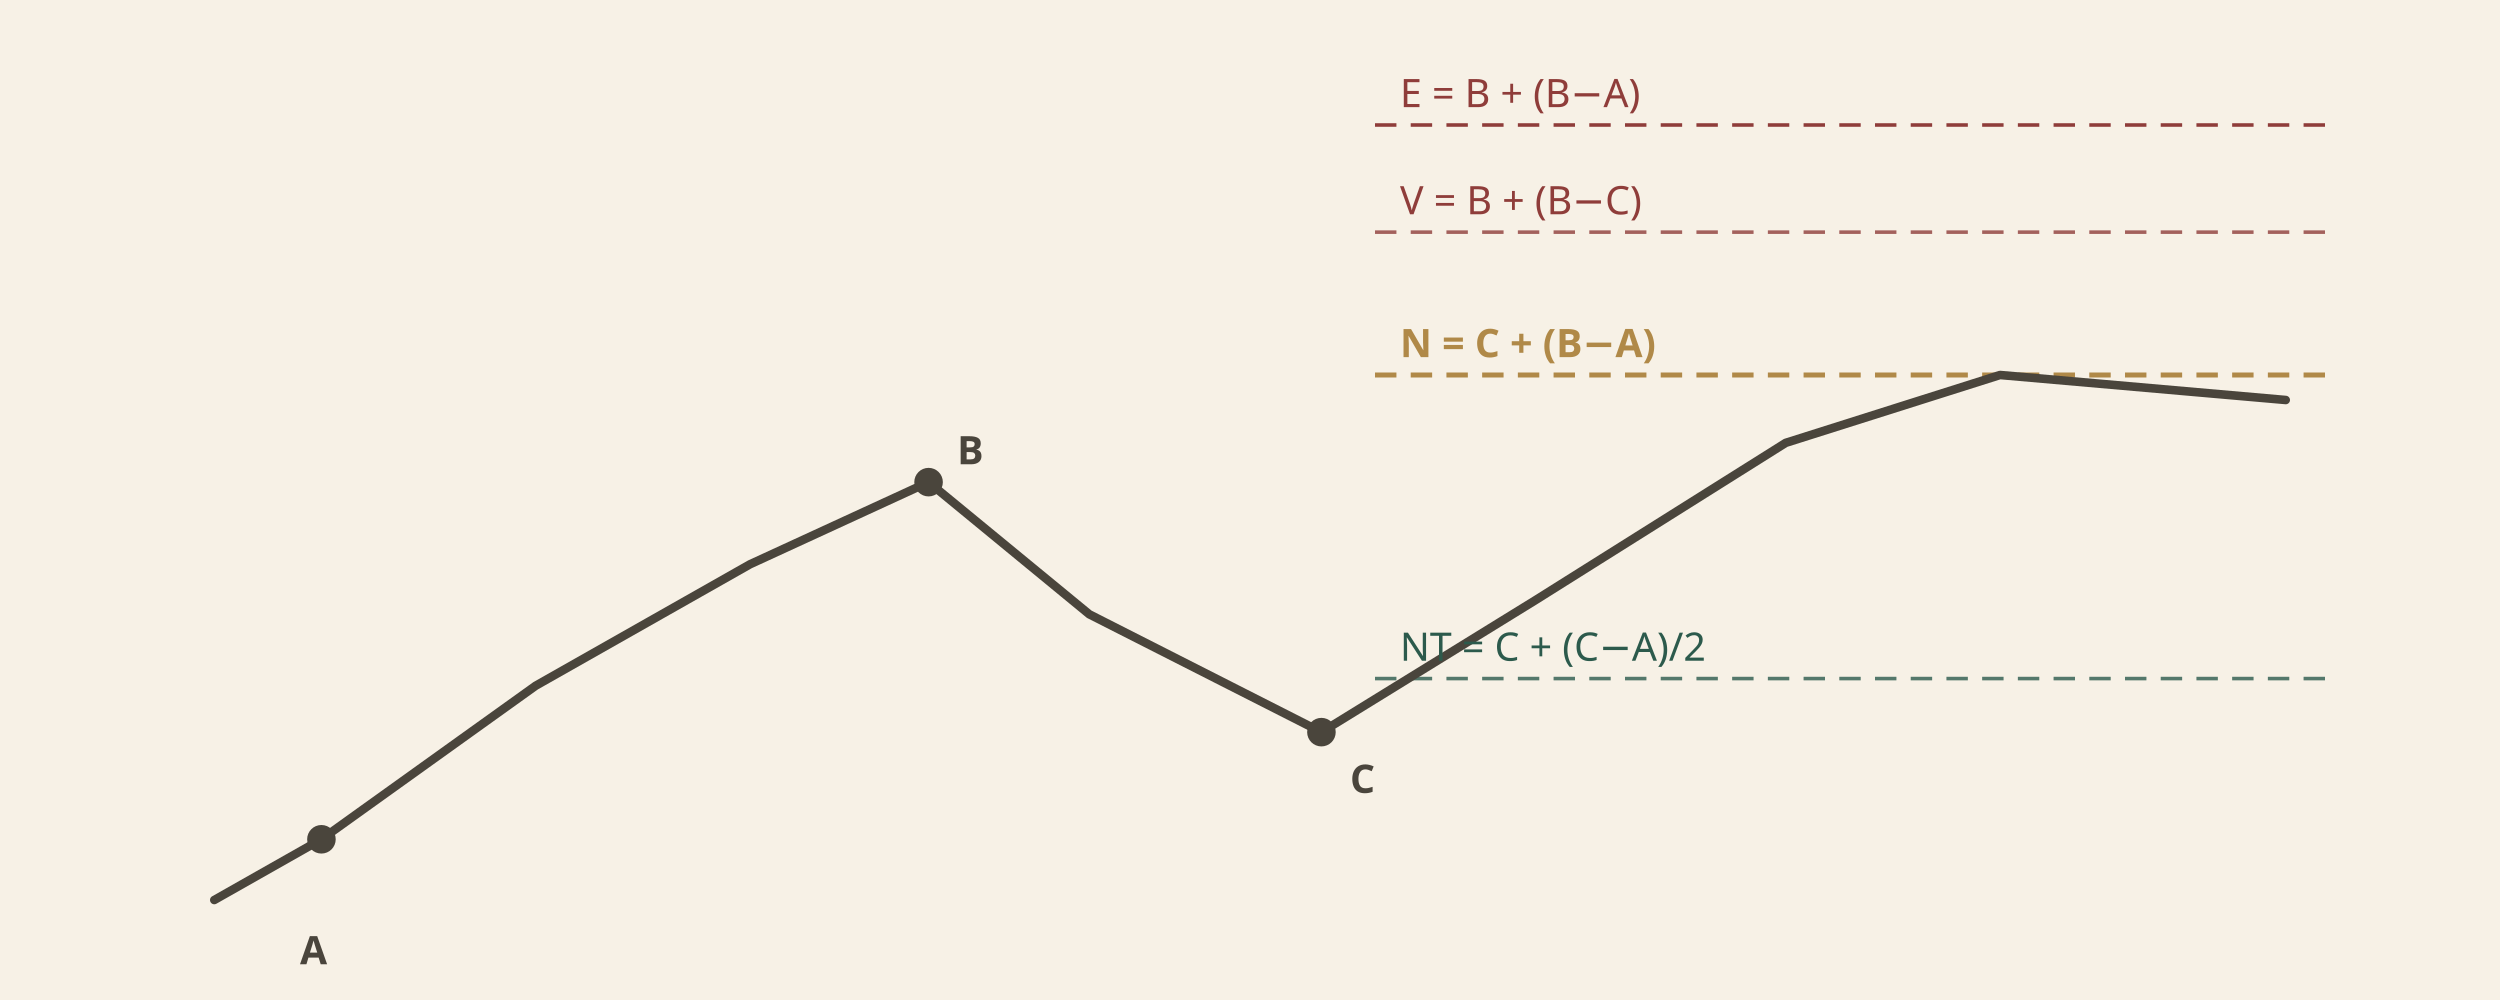
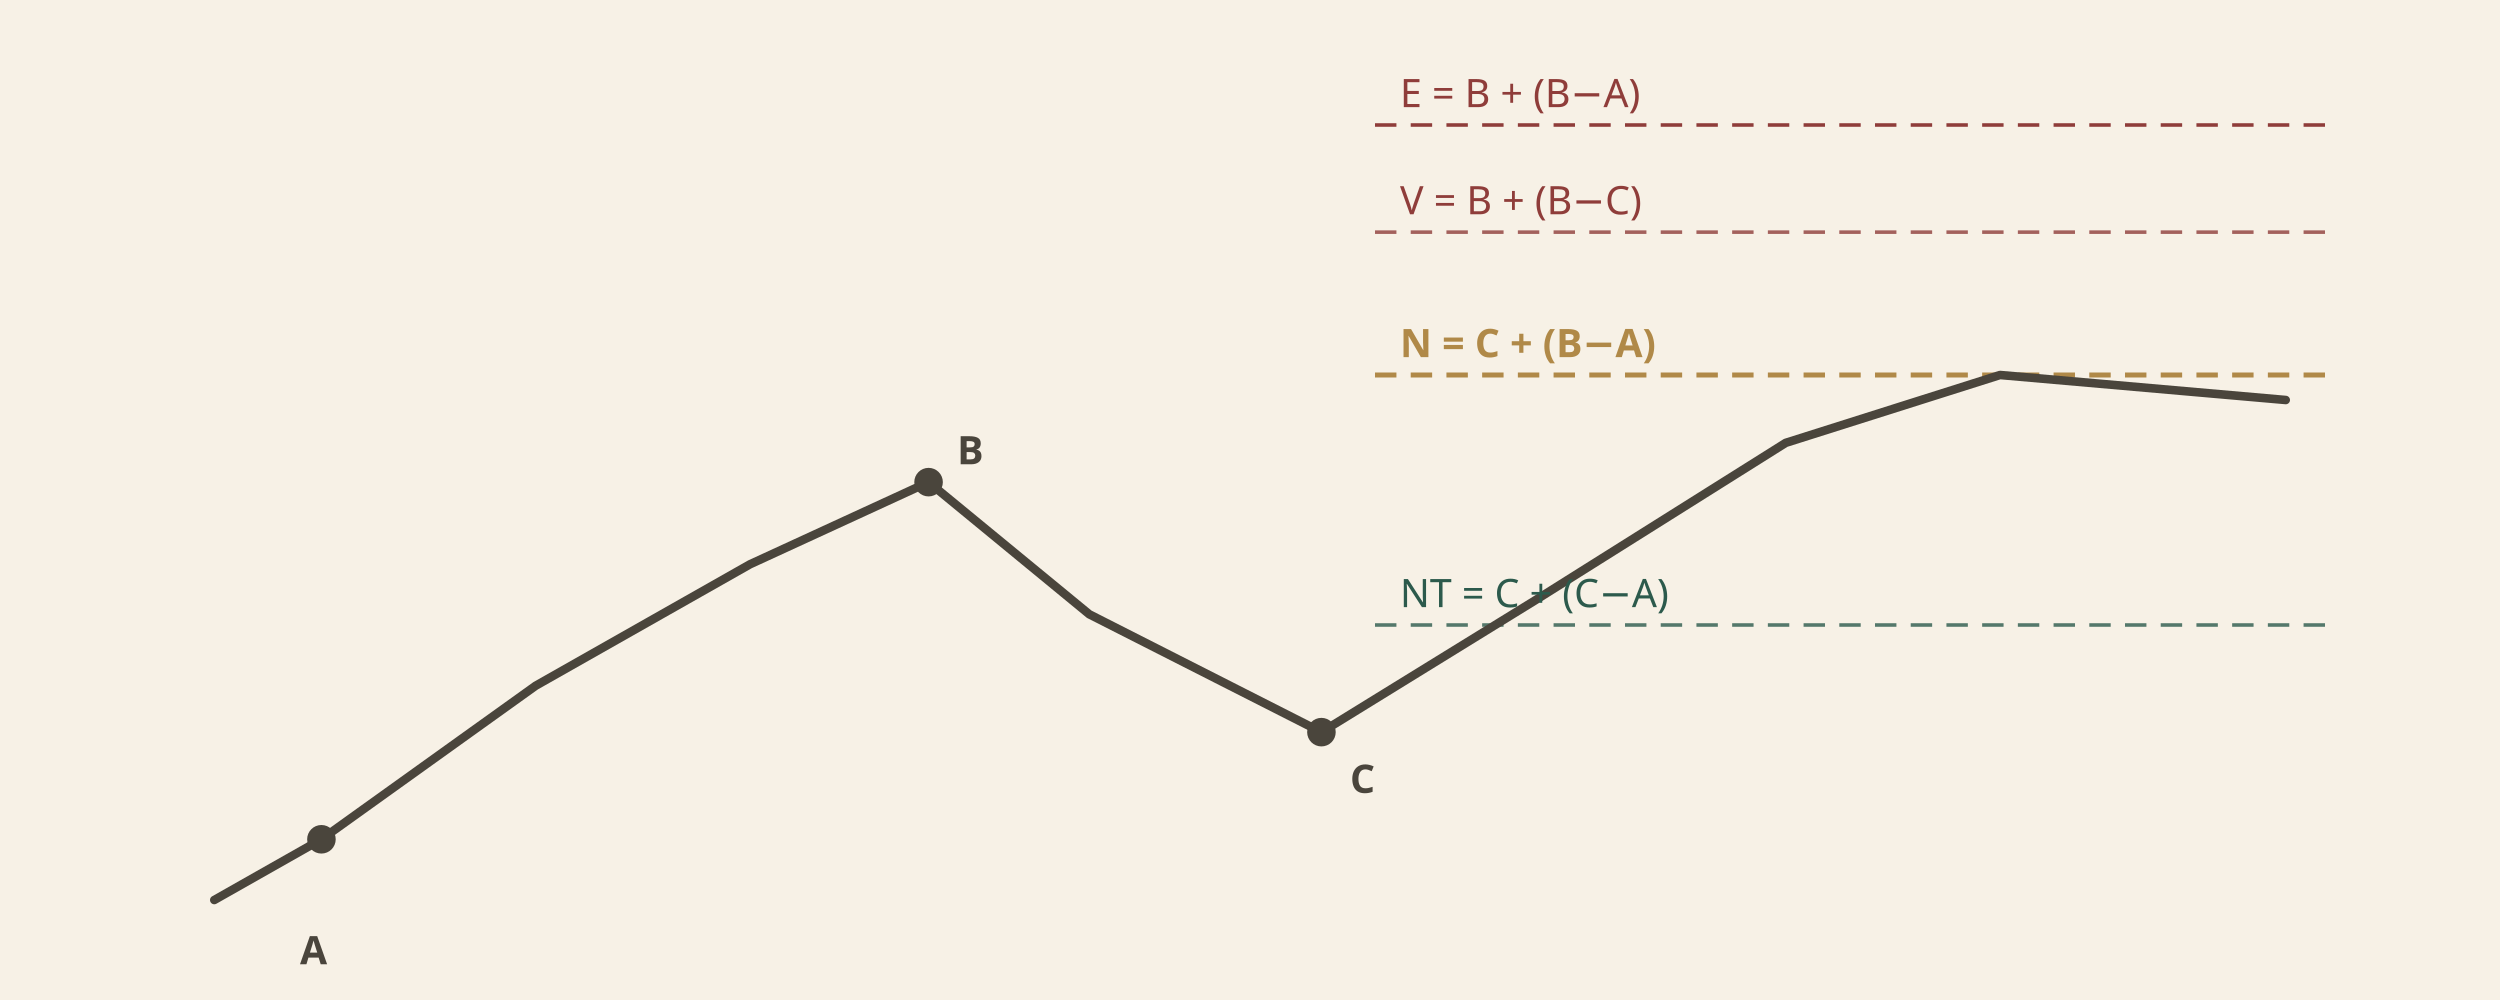
<svg xmlns="http://www.w3.org/2000/svg" viewBox="0 0 700 280" font-family="IBM Plex Sans KR, sans-serif">
  <rect width="700" height="280" fill="#f7f1e6" />
  <line x1="385" y1="35" x2="655" y2="35" stroke="#8f3d3a" stroke-width="1" stroke-dasharray="6 4" />
  <line x1="385" y1="65" x2="655" y2="65" stroke="#8f3d3a" stroke-width="1" stroke-dasharray="6 4" opacity="0.8" />
  <line x1="385" y1="105" x2="655" y2="105" stroke="#b08948" stroke-width="1.4" stroke-dasharray="6 4" />
-   <line x1="385" y1="190" x2="655" y2="190" stroke="#2c5a4c" stroke-width="1" stroke-dasharray="6 4" opacity="0.8" />
+   <line x1="385" y1="175" x2="655" y2="175" stroke="#2c5a4c" stroke-width="1" stroke-dasharray="6 4" opacity="0.8" />
  <path d="M60 252 L90 235 L150 192 L210 158 L260 135 L305 172 L370 205 L430 168 L500 124 L560 105 L640 112" fill="none" stroke="#4a453c" stroke-width="2.4" stroke-linejoin="round" stroke-linecap="round" />
  <circle cx="90" cy="235" r="4" fill="#4a453c" />
  <circle cx="260" cy="135" r="4" fill="#4a453c" />
  <circle cx="370" cy="205" r="4" fill="#4a453c" />
  <text x="84" y="270" fill="#4a453c" font-size="11" font-weight="600">A</text>
  <text x="268" y="130" fill="#4a453c" font-size="11" font-weight="600">B</text>
  <text x="378" y="222" fill="#4a453c" font-size="11" font-weight="600">C</text>
  <text x="392" y="30" fill="#8f3d3a" font-size="11">E = B + (B−A)</text>
  <text x="392" y="60" fill="#8f3d3a" font-size="11">V = B + (B−C)</text>
  <text x="392" y="100" fill="#b08948" font-size="11" font-weight="600">N = C + (B−A)</text>
-   <text x="392" y="185" fill="#2c5a4c" font-size="11">NT = C + (C−A)/2</text>
+   <text x="392" y="170" fill="#2c5a4c" font-size="11">NT = C + (C−A)</text>
</svg>
